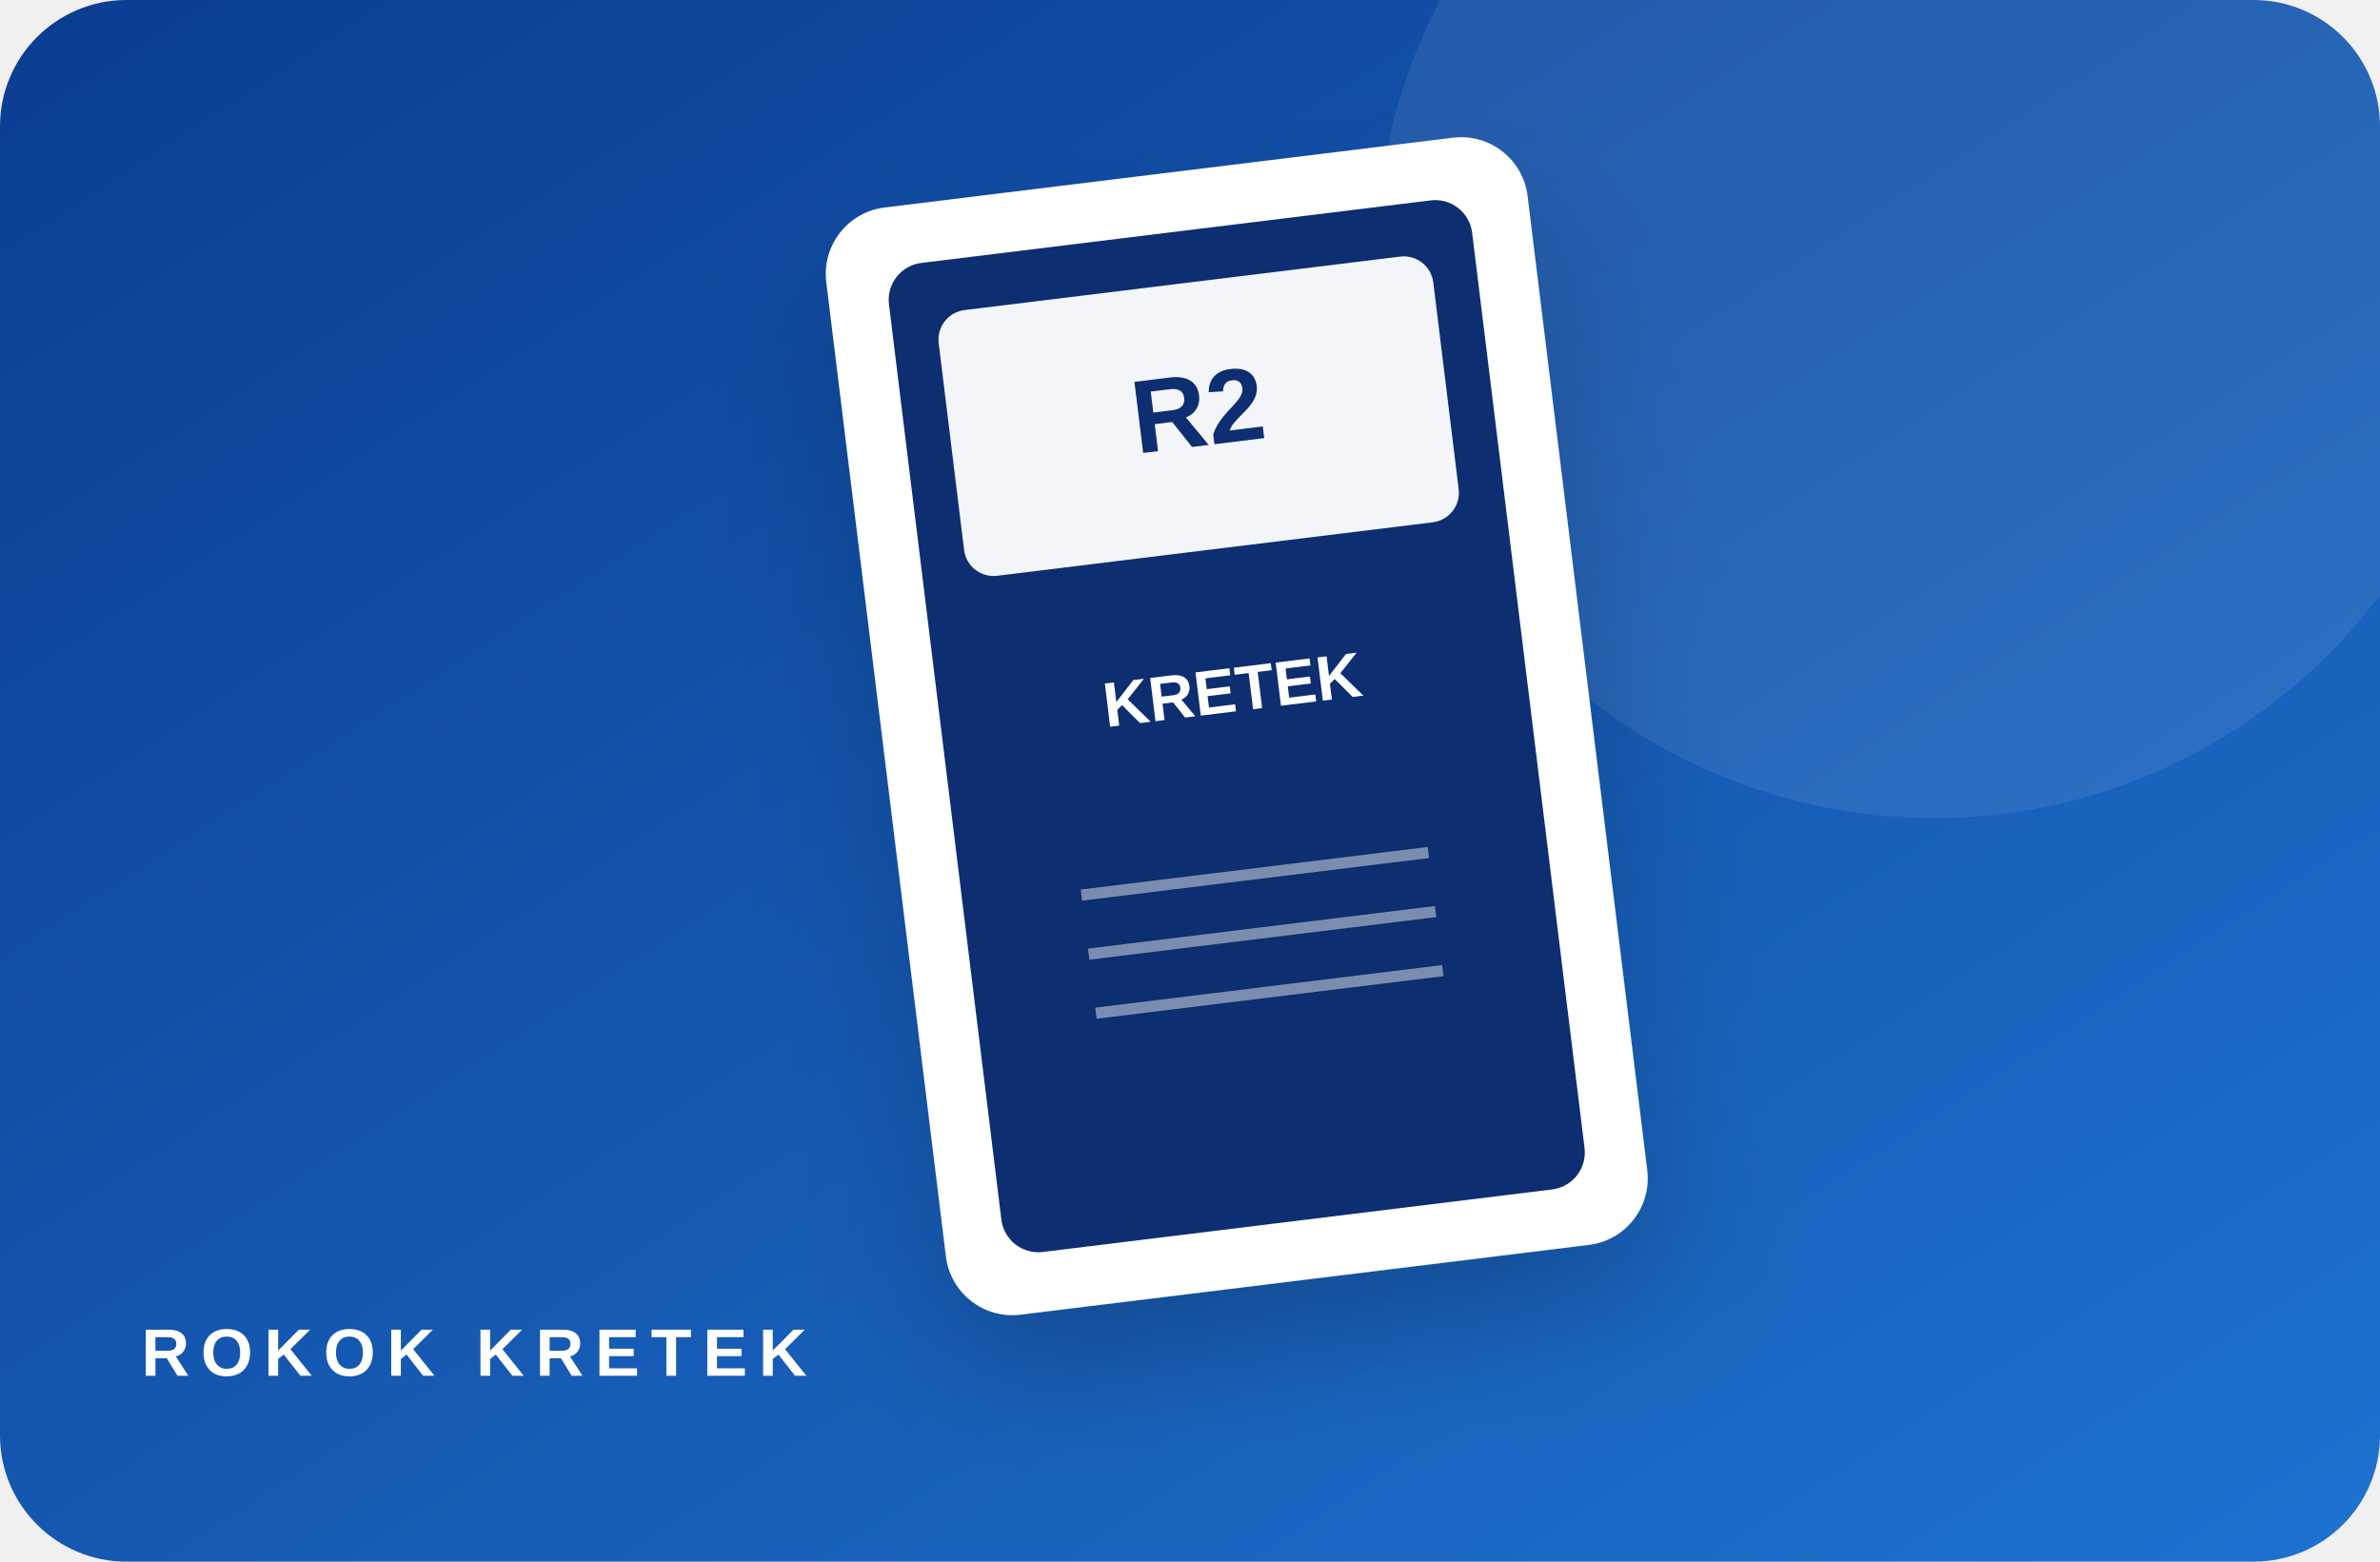
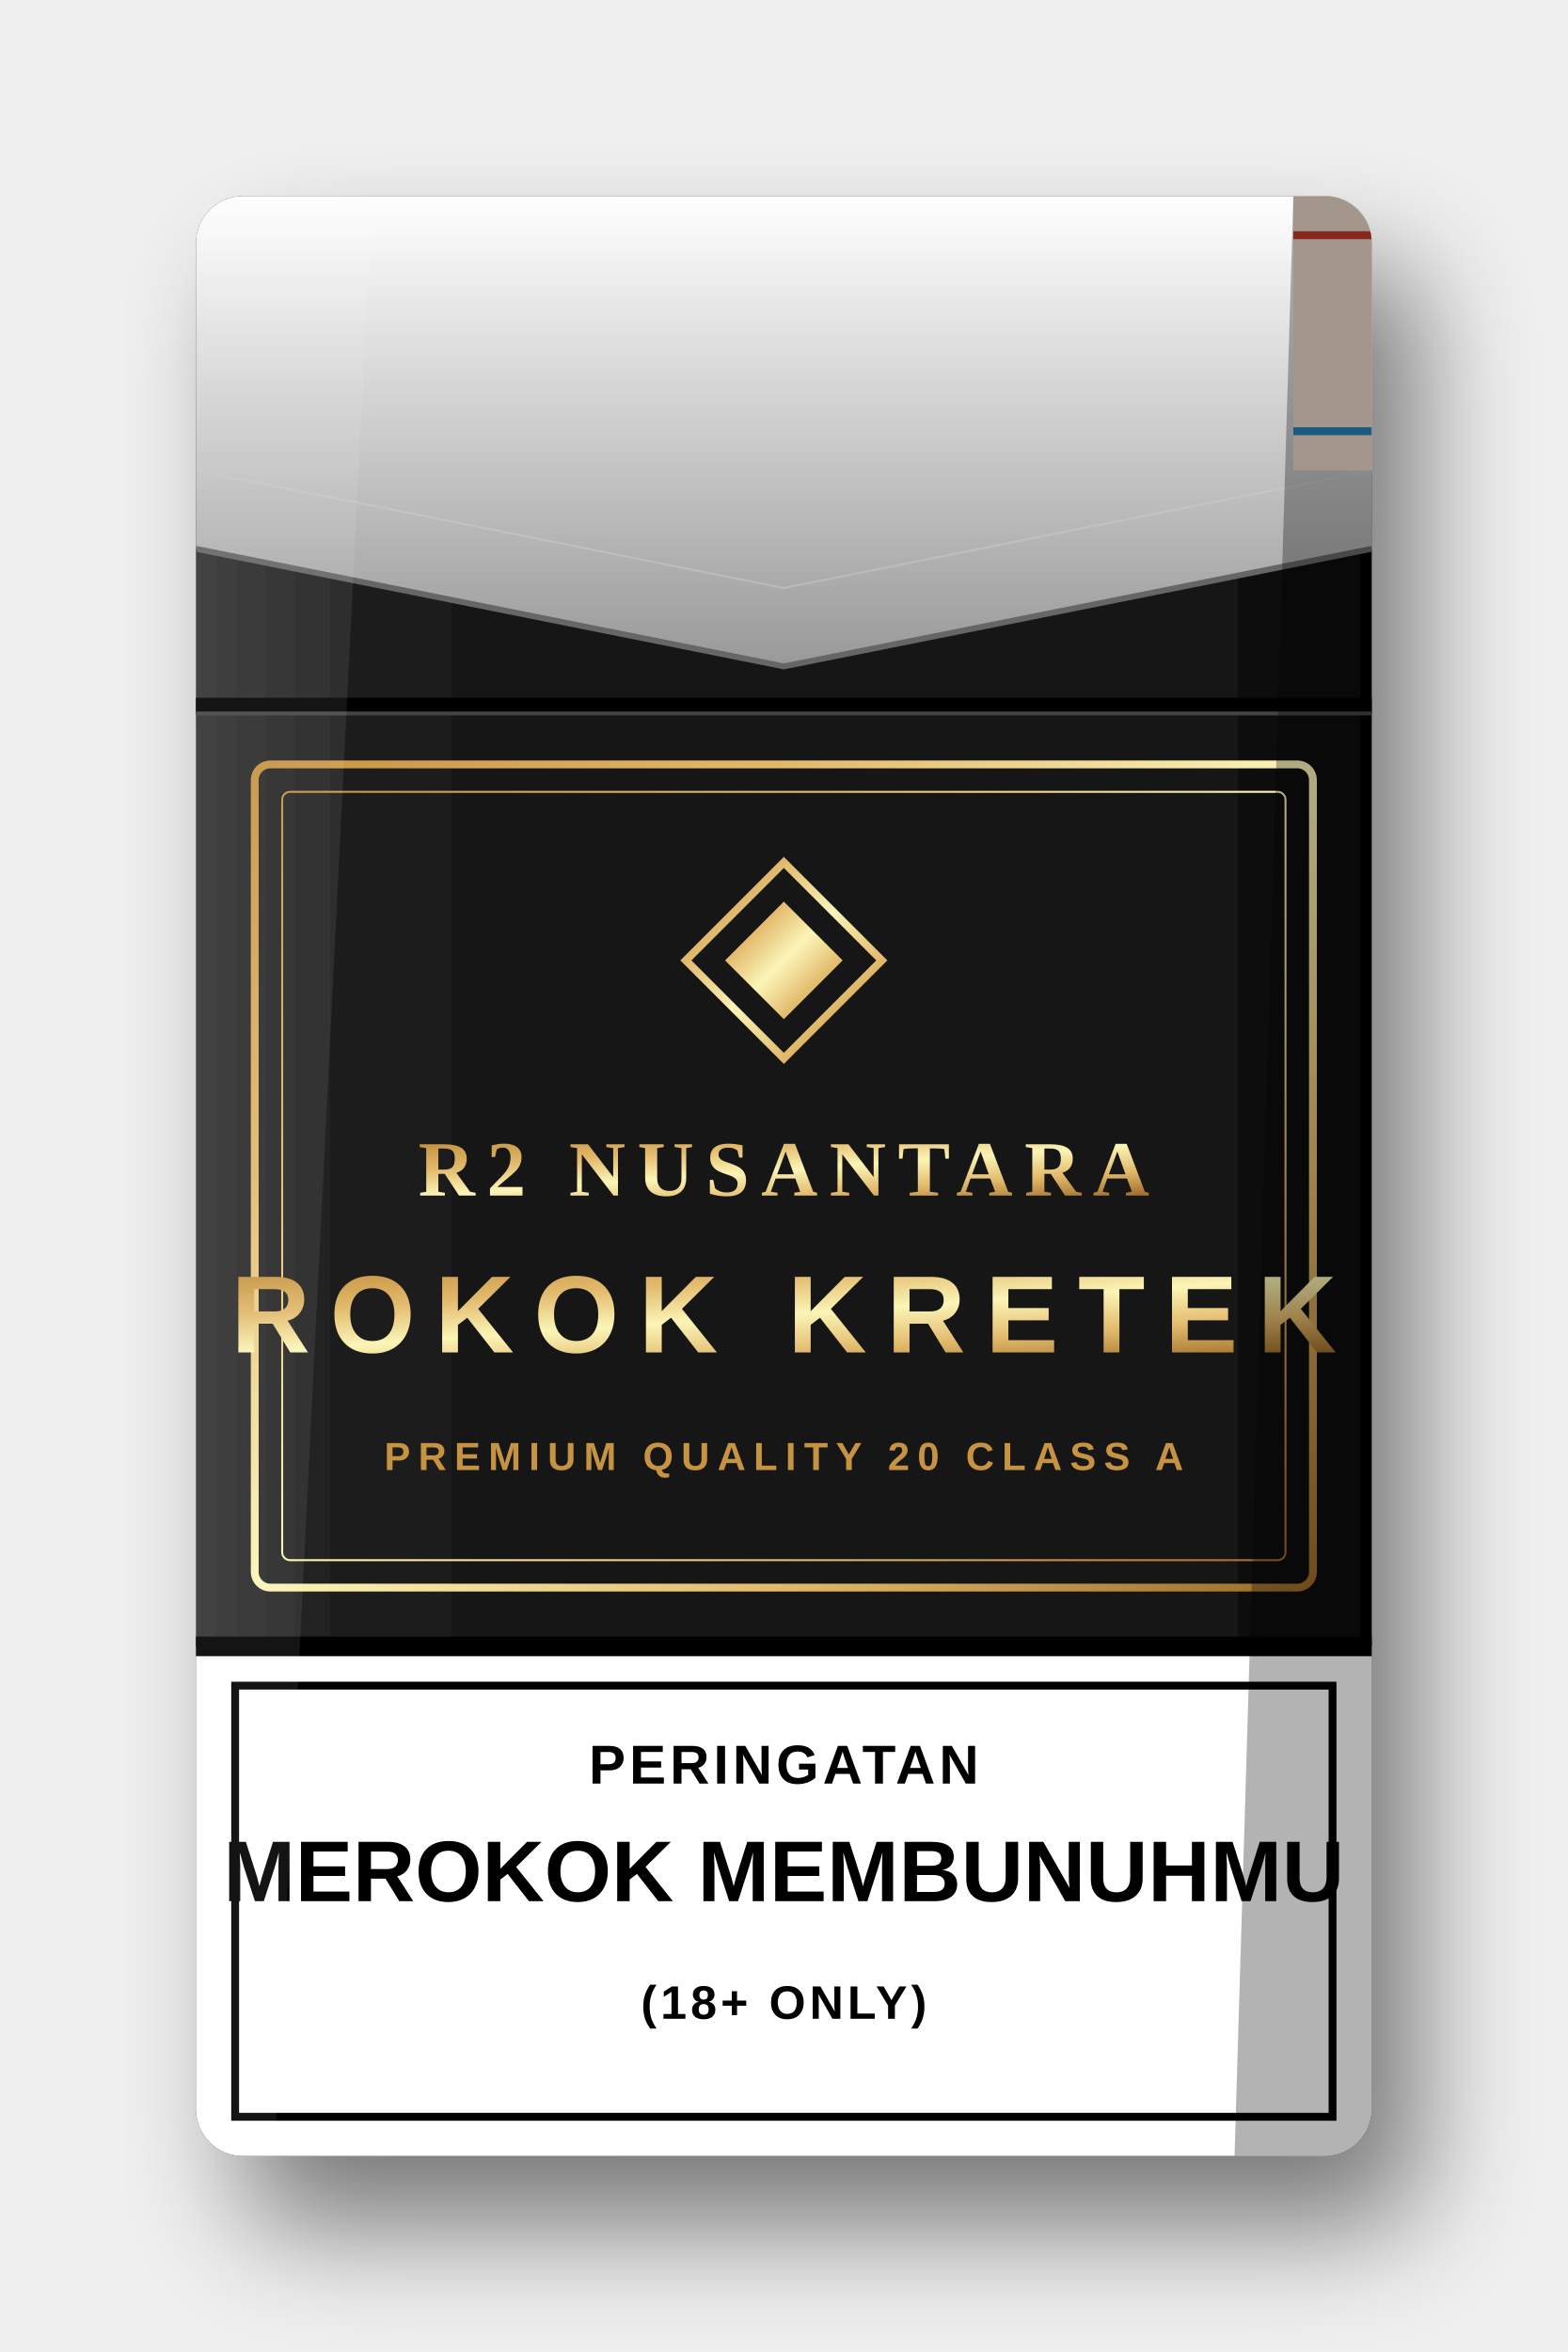
- <svg xmlns="http://www.w3.org/2000/svg" viewBox="0 0 640 420">
+ <svg xmlns="http://www.w3.org/2000/svg" viewBox="0 0 400 600" width="100%" height="100%">
  <defs>
-     <linearGradient id="g" x1="0" y1="0" x2="1" y2="1">
-       <stop stop-color="#0b3d91" />
-       <stop offset="1" stop-color="#1f72d0" />
+     <linearGradient id="goldFoil" x1="0%" y1="0%" x2="100%" y2="100%">
+       <stop offset="0%" stop-color="#C59341" />
+       <stop offset="25%" stop-color="#E2B96B" />
+       <stop offset="50%" stop-color="#FBF5B7" />
+       <stop offset="75%" stop-color="#E2B96B" />
+       <stop offset="100%" stop-color="#9C6B27" />
    </linearGradient>
-     <filter id="s">
-       <feDropShadow dx="0" dy="18" stdDeviation="18" flood-opacity=".2" />
+     <linearGradient id="matteBlack" x1="0%" y1="0%" x2="100%" y2="0%">
+       <stop offset="0%" stop-color="#333333" />
+       <stop offset="15%" stop-color="#1A1A1A" />
+       <stop offset="85%" stop-color="#151515" />
+       <stop offset="100%" stop-color="#050505" />
+     </linearGradient>
+     <linearGradient id="silverFoil" x1="0%" y1="0%" x2="0%" y2="100%">
+       <stop offset="0%" stop-color="#FFFFFF" />
+       <stop offset="100%" stop-color="#999999" />
+     </linearGradient>
+     <filter id="dropShadow" x="-10%" y="-10%" width="130%" height="130%">
+       <feDropShadow dx="12" dy="18" stdDeviation="15" flood-color="#000000" flood-opacity="0.5" />
    </filter>
+     <clipPath id="boxRadius">
+       <rect x="50" y="50" width="300" height="500" rx="12" />
+     </clipPath>
  </defs>
-   <rect width="640" height="420" rx="34" fill="url(#g)" />
-   <circle cx="520" cy="70" r="150" fill="#fff" opacity=".08" />
-   <g filter="url(#s)" transform="translate(220 58) rotate(-7)">
-     <rect width="190" height="300" rx="18" fill="#fff" />
-     <rect x="16" y="16" width="158" height="268" rx="10" fill="#0d2f70" />
-     <rect x="28" y="30" width="134" height="72" rx="8" fill="#fff" opacity=".95" />
-     <text x="95" y="74" text-anchor="middle" font-family="Arial,sans-serif" font-size="28" font-weight="800" fill="#0d2f70">R2</text>
-     <text x="95" y="146" text-anchor="middle" font-family="Arial,sans-serif" font-size="17" font-weight="700" fill="#fff">KRETEK</text>
-     <path d="M48 190h94M48 206h94M48 222h94" stroke="#fff" opacity=".45" stroke-width="3" />
+   <rect width="400" height="600" fill="transparent" />
+   <rect x="50" y="50" width="300" height="500" rx="12" fill="url(#matteBlack)" filter="url(#dropShadow)" />
+   <g clip-path="url(#boxRadius)">
+     <path d="M 50 140 L 200 170 L 350 140 L 350 50 L 50 50 Z" fill="url(#silverFoil)" />
+     <path d="M 50 140 L 200 170 L 350 140" fill="none" stroke="#666" stroke-width="1.5" />
+     <path d="M 50 120 L 200 150 L 350 120" fill="none" stroke="#CCC" stroke-width="0.5" opacity="0.5" />
+     <line x1="50" y1="180" x2="350" y2="180" stroke="#000" stroke-width="4" />
+     <line x1="50" y1="182" x2="350" y2="182" stroke="#444" stroke-width="1" />
+     <rect x="65" y="195" width="270" height="210" fill="none" stroke="url(#goldFoil)" stroke-width="2" rx="4" />
+     <rect x="72" y="202" width="256" height="196" fill="none" stroke="url(#goldFoil)" stroke-width="0.5" rx="2" />
+     <g transform="translate(200, 245)">
+       <polygon points="0,-25 25,0 0,25 -25,0" fill="none" stroke="url(#goldFoil)" stroke-width="2" />
+       <polygon points="0,-15 15,0 0,15 -15,0" fill="url(#goldFoil)" />
+     </g>
+     <text x="200" y="305" font-family="Georgia, 'Times New Roman', serif" font-size="20" font-weight="bold" fill="url(#goldFoil)" text-anchor="middle" letter-spacing="3">R2 NUSANTARA</text>
+     <text x="200" y="345" font-family="Arial, sans-serif" font-size="28" font-weight="900" fill="url(#goldFoil)" text-anchor="middle" letter-spacing="5">ROKOK KRETEK</text>
+     <text x="200" y="375" font-family="Arial, sans-serif" font-size="10" font-weight="bold" fill="#C59341" text-anchor="middle" letter-spacing="2">PREMIUM QUALITY 20 CLASS A</text>
+     <rect x="330" y="50" width="20" height="70" fill="#e8d5c4" />
+     <line x1="330" y1="60" x2="350" y2="60" stroke="#c0392b" stroke-width="2" />
+     <line x1="330" y1="110" x2="350" y2="110" stroke="#2980b9" stroke-width="2" />
+     <rect x="50" y="420" width="300" height="130" fill="#FFFFFF" />
+     <line x1="50" y1="420" x2="350" y2="420" stroke="#000" stroke-width="5" />
+     <rect x="60" y="430" width="280" height="110" fill="none" stroke="#000" stroke-width="2" />
+     <text x="200" y="455" font-family="Arial, sans-serif" font-size="14" font-weight="900" fill="#000" text-anchor="middle" letter-spacing="1">PERINGATAN</text>
+     <text x="200" y="485" font-family="Arial, sans-serif" font-size="22" font-weight="900" fill="#000" text-anchor="middle">MEROKOK MEMBUNUHMU</text>
+     <text x="200" y="515" font-family="Arial, sans-serif" font-size="12" font-weight="bold" fill="#000" text-anchor="middle" letter-spacing="1">(18+ ONLY)</text>
+     <path d="M 50 50 L 95 50 L 70 550 L 50 550 Z" fill="#FFFFFF" opacity="0.08" />
+     <path d="M 330 50 L 350 50 L 350 550 L 315 550 Z" fill="#000000" opacity="0.3" />
  </g>
-   <text x="38" y="370" font-family="Arial,sans-serif" font-size="18" font-weight="800" letter-spacing="3" fill="#fff">ROKOK KRETEK</text>
</svg>
